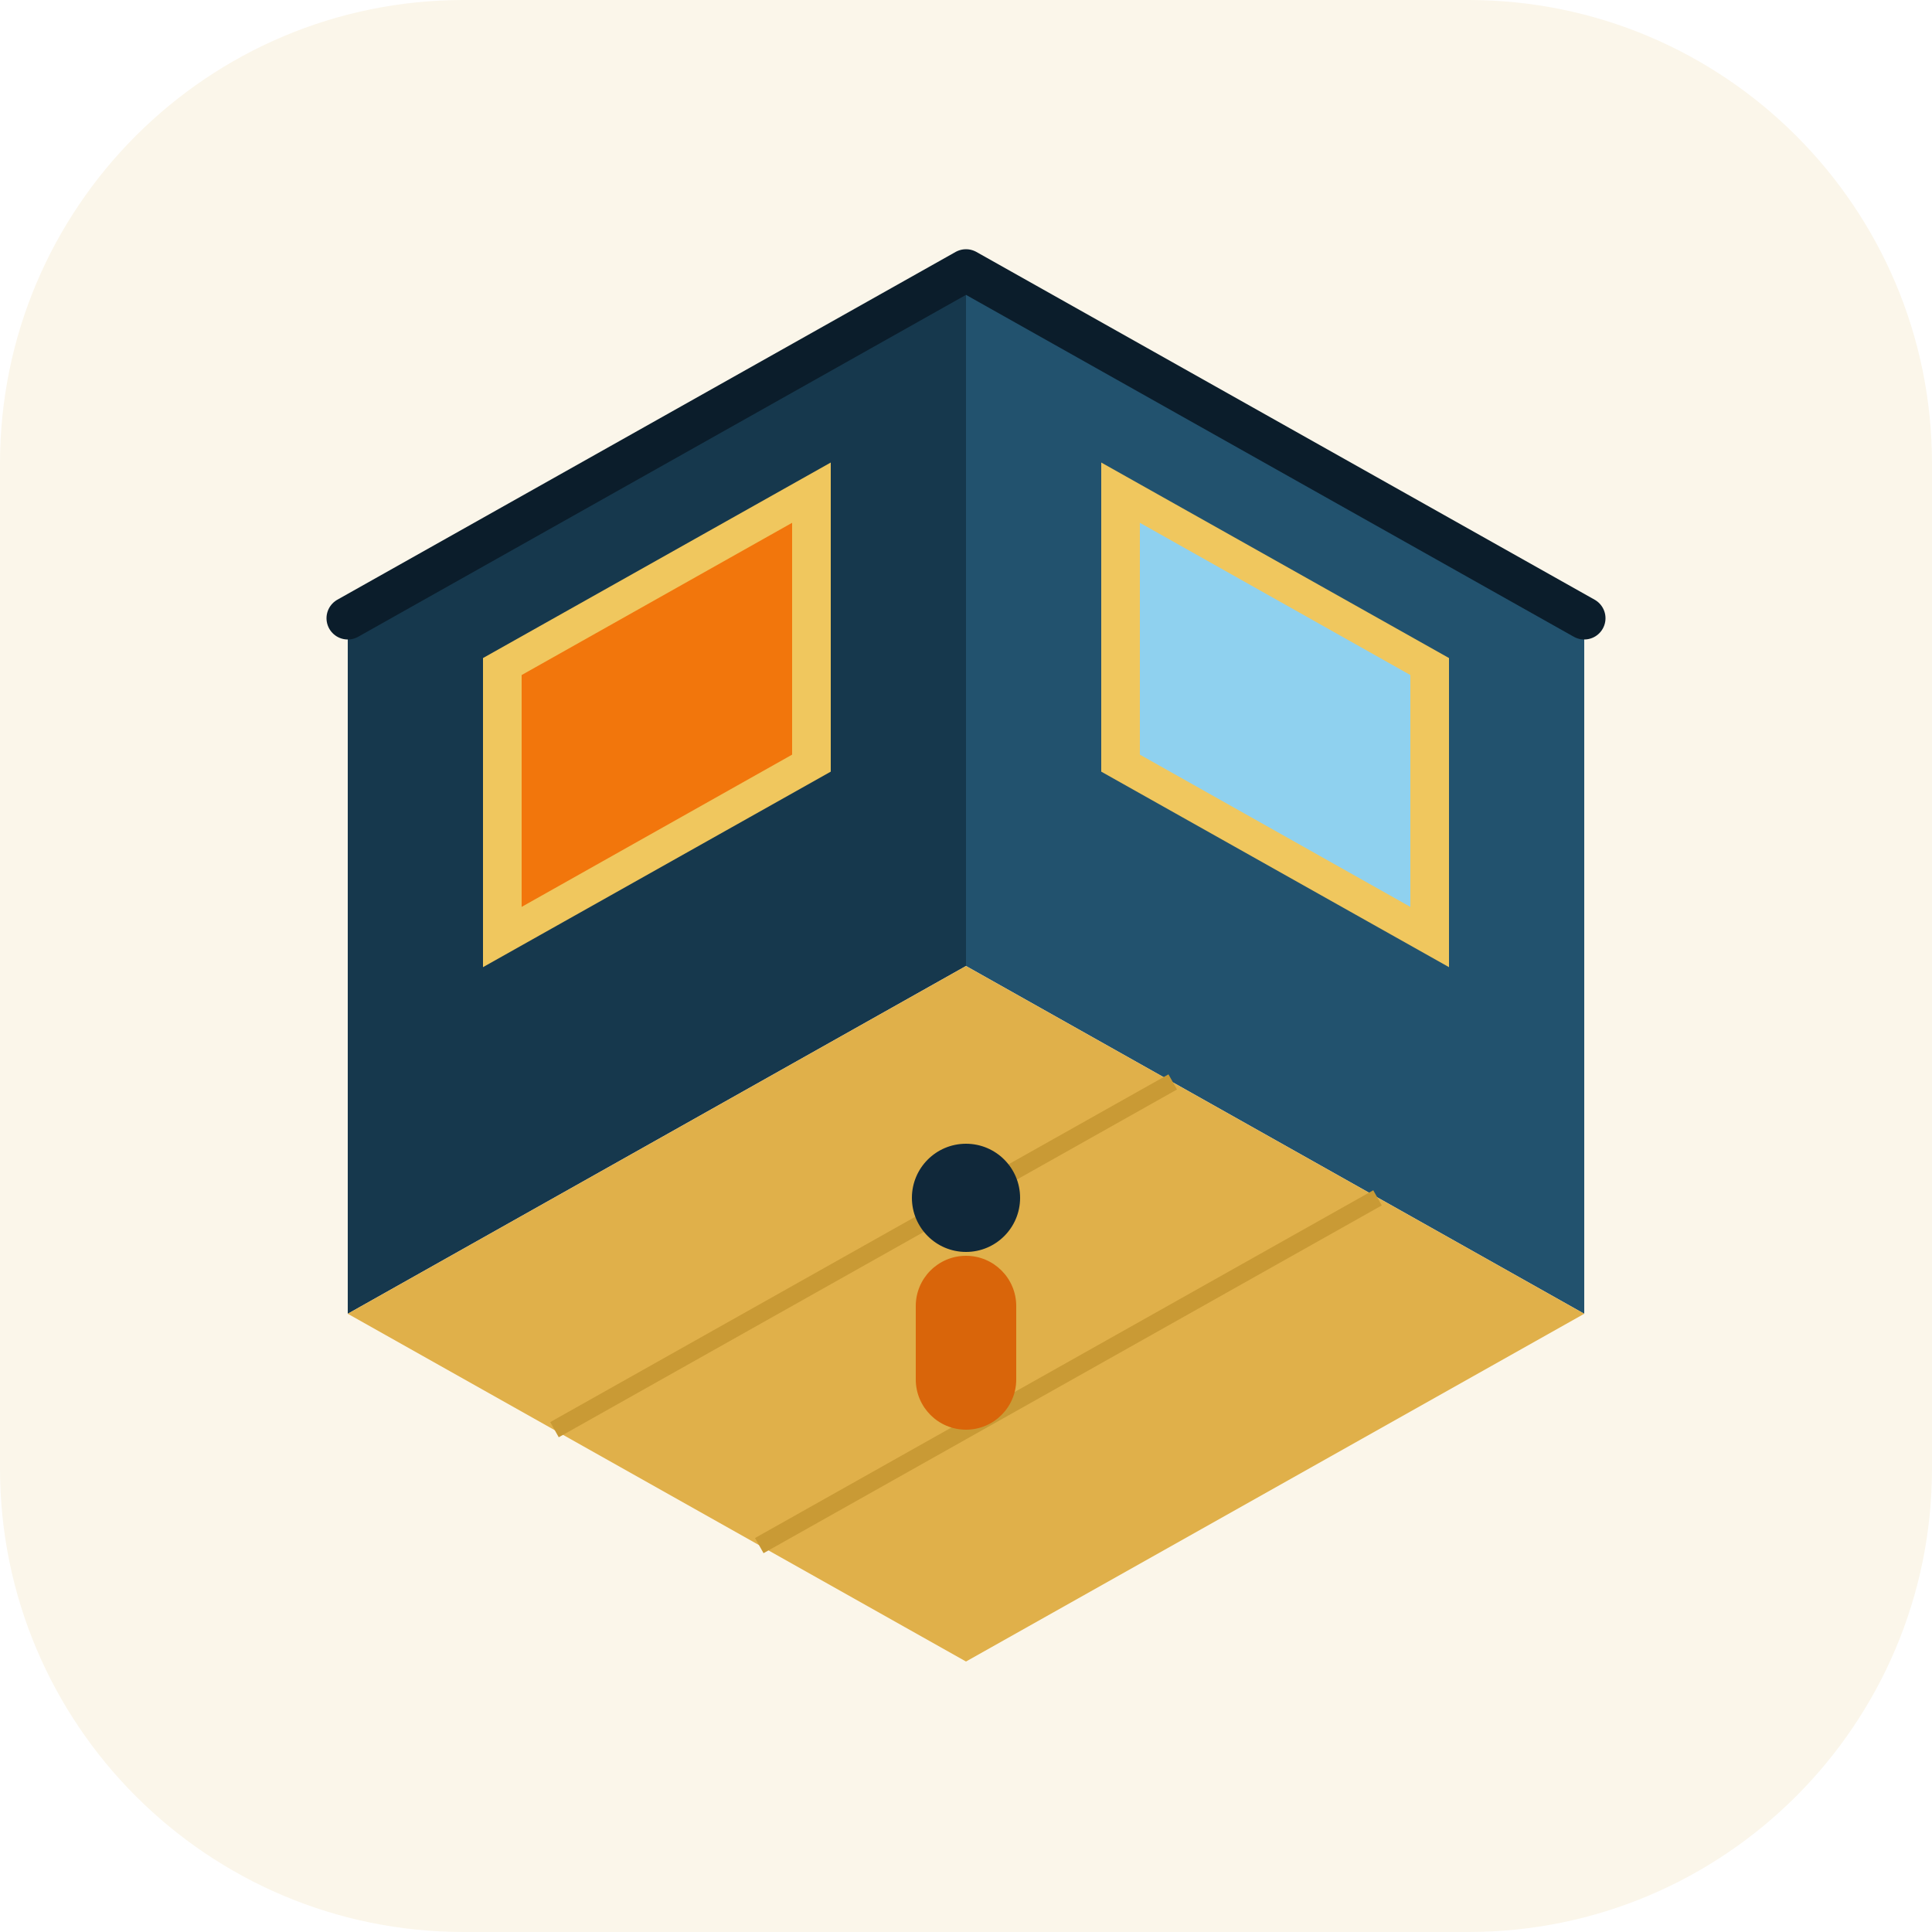
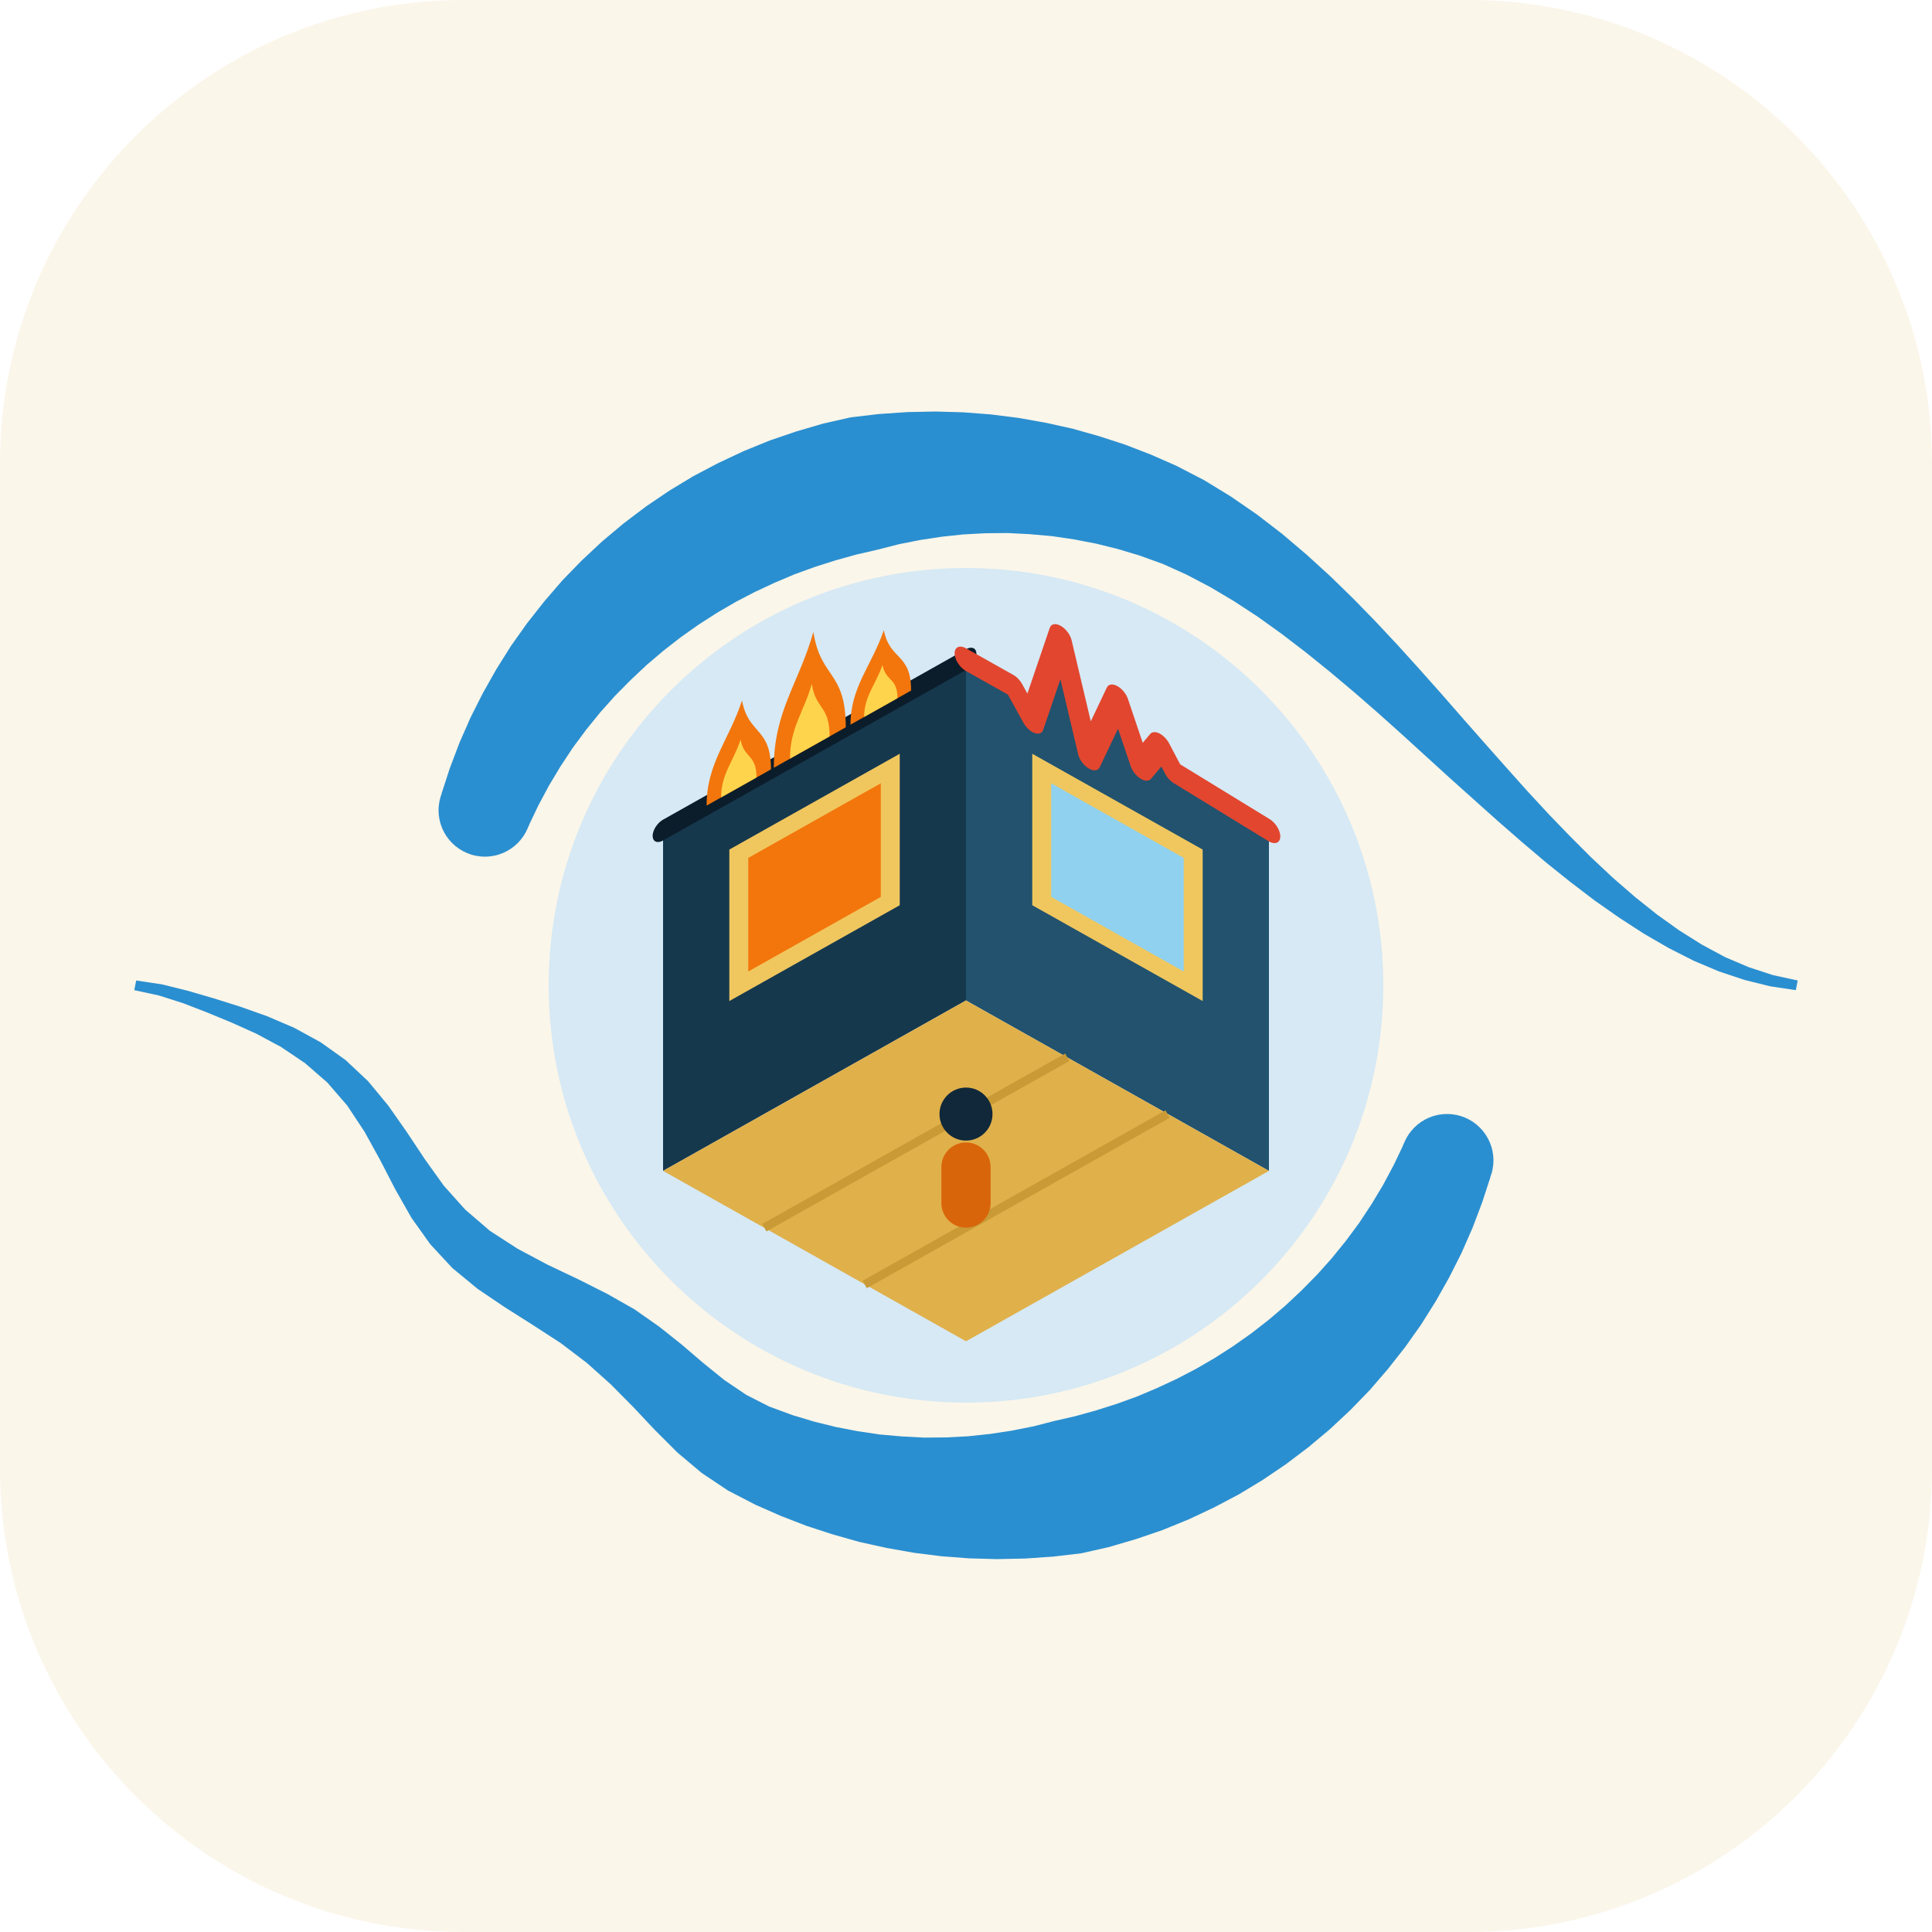
<svg xmlns="http://www.w3.org/2000/svg" viewBox="0 0 100 100">
  <rect width="100" height="100" rx="24" fill="#fbf6ea" />
-   <polygon points="18,68 50,50 50,14 18,32" fill="#16384d" />
-   <polygon points="50,50 82,68 82,32 50,14" fill="#22526e" />
-   <polygon points="18,68 50,50 82,68 50,86" fill="#e0b04a" />
-   <path d="M28.7 74 60.7 56M39.3 80 71.3 62" stroke="#c99a35" stroke-width=".9" />
-   <polyline points="18,32 50,14 82,32" fill="none" stroke="#0b1d2b" stroke-width="2.2" stroke-linecap="round" stroke-linejoin="round" />
-   <polygon points="25,50.06 43,39.94 43,23.94 25,34.06" fill="#f0c75e" />
-   <polygon points="27,46.94 41,39.06 41,27.06 27,34.94" fill="#f2760c" />
-   <polygon points="57,39.94 75,50.06 75,34.06 57,23.94" fill="#f0c75e" />
-   <polygon points="59,39.06 73,46.94 73,34.94 59,27.06" fill="#8fd1ef" />
-   <rect x="47.4" y="65" width="5.2" height="9" rx="2.6" fill="#d9650a" />
-   <circle cx="50" cy="62" r="2.8" fill="#10283a" />
+   <path d="M27.33,42.81 L27.86,41.7 L28.41,40.67 L29.01,39.67 L29.65,38.7 L30.34,37.77 L31.07,36.87 L31.83,36.02 L32.64,35.2 L33.47,34.42 L34.34,33.68 L35.24,32.98 L36.16,32.33 L37.11,31.72 L38.09,31.15 L39.09,30.63 L40.1,30.16 L41.14,29.72 L42.19,29.34 L43.26,29 L44.34,28.7 L45.43,28.45 L46.52,28.17 L47.63,27.95 L48.75,27.78 L49.88,27.66 L51.02,27.6 L52.16,27.59 L53.31,27.65 L54.45,27.75 L55.6,27.92 L56.74,28.14 L57.87,28.42 L58.97,28.75 L60.19,29.19 L61.41,29.74 L62.63,30.38 L63.86,31.11 L65.1,31.92 L66.34,32.81 L67.58,33.76 L68.82,34.76 L70.07,35.81 L71.31,36.89 L72.55,38 L73.79,39.13 L75.03,40.26 L76.28,41.38 L77.52,42.49 L78.77,43.58 L80.02,44.64 L81.28,45.65 L82.54,46.61 L83.81,47.5 L85.09,48.33 L86.37,49.07 L87.67,49.73 L88.97,50.28 L90.29,50.72 L91.62,51.05 L92.95,51.25 L93.05,50.75 L91.76,50.47 L90.51,50.06 L89.29,49.54 L88.1,48.9 L86.92,48.16 L85.76,47.33 L84.62,46.42 L83.49,45.44 L82.37,44.39 L81.26,43.28 L80.15,42.13 L79.05,40.94 L77.95,39.71 L76.85,38.47 L75.74,37.21 L74.63,35.94 L73.51,34.68 L72.37,33.42 L71.22,32.19 L70.05,30.99 L68.85,29.82 L67.62,28.7 L66.36,27.63 L65.06,26.63 L63.71,25.7 L62.32,24.85 L60.89,24.11 L59.57,23.53 L58.25,23.02 L56.9,22.58 L55.52,22.19 L54.12,21.88 L52.71,21.63 L51.28,21.45 L49.84,21.34 L48.4,21.3 L46.95,21.33 L45.49,21.43 L44.04,21.6 L42.62,21.92 L41.22,22.33 L39.84,22.8 L38.49,23.35 L37.17,23.97 L35.88,24.65 L34.64,25.4 L33.43,26.22 L32.28,27.09 L31.17,28.02 L30.11,29.01 L29.11,30.04 L28.17,31.13 L27.28,32.26 L26.45,33.43 L25.69,34.64 L24.99,35.88 L24.35,37.15 L23.78,38.45 L23.28,39.77 L22.86,41.06 Z" fill="#2a8fd0" />
+   <circle cx="25.1" cy="41.94" r="2.4" fill="#2a8fd0" />
+   <path d="M72.67,59.19 L72.14,60.3 L71.59,61.33 L70.99,62.33 L70.35,63.3 L69.66,64.23 L68.93,65.13 L68.17,65.98 L67.36,66.8 L66.53,67.58 L65.66,68.32 L64.76,69.02 L63.84,69.67 L62.89,70.28 L61.91,70.85 L60.91,71.37 L59.9,71.84 L58.86,72.28 L57.81,72.66 L56.74,73 L55.66,73.3 L54.57,73.55 L53.48,73.83 L52.37,74.05 L51.25,74.22 L50.12,74.34 L48.98,74.4 L47.84,74.41 L46.69,74.35 L45.55,74.25 L44.4,74.08 L43.26,73.86 L42.13,73.58 L41.03,73.25 L39.81,72.8 L38.63,72.2 L37.49,71.43 L36.39,70.54 L35.28,69.59 L34.11,68.66 L32.84,67.77 L31.43,66.97 L29.92,66.21 L28.34,65.46 L26.8,64.64 L25.36,63.71 L24.08,62.61 L22.97,61.37 L21.99,60 L21.06,58.6 L20.1,57.23 L19.06,55.97 L17.89,54.87 L16.6,53.95 L15.23,53.2 L13.83,52.6 L12.42,52.1 L11.05,51.67 L9.71,51.28 L8.38,50.95 L7.05,50.75 L6.95,51.25 L8.24,51.53 L9.49,51.93 L10.73,52.41 L11.99,52.93 L13.28,53.51 L14.56,54.2 L15.79,55.03 L16.94,56.03 L17.97,57.22 L18.87,58.58 L19.68,60.05 L20.46,61.56 L21.3,63.04 L22.27,64.4 L23.41,65.63 L24.72,66.71 L26.14,67.67 L27.61,68.6 L29.04,69.53 L30.37,70.54 L31.6,71.64 L32.76,72.81 L33.89,74.01 L35.06,75.18 L36.32,76.24 L37.68,77.15 L39.11,77.89 L40.43,78.47 L41.75,78.98 L43.1,79.42 L44.48,79.81 L45.88,80.12 L47.29,80.37 L48.72,80.55 L50.16,80.66 L51.6,80.7 L53.05,80.67 L54.51,80.57 L55.96,80.4 L57.38,80.08 L58.78,79.67 L60.16,79.2 L61.51,78.65 L62.83,78.03 L64.12,77.35 L65.36,76.6 L66.57,75.78 L67.72,74.91 L68.83,73.98 L69.89,72.99 L70.89,71.96 L71.83,70.87 L72.72,69.74 L73.55,68.57 L74.31,67.36 L75.01,66.12 L75.65,64.85 L76.22,63.55 L76.72,62.23 L77.14,60.94 Z" fill="#2a8fd0" />
+   <circle cx="74.9" cy="60.06" r="2.4" fill="#2a8fd0" />
+   <circle cx="50" cy="51" r="21.6" fill="#d6e9f5" />
+   <g transform="translate(50 51) scale(0.49) translate(-50 -48.4)">
+     <path transform="matrix(1,-0.5625,0,1,18,68)" d="M0,0 L0,-36 L32,-36 L32,0 Z" fill="#16384d" />
+     <path transform="matrix(1,-0.5625,0,1,18,68)" d="M0,-36 L32,-36" fill="none" stroke="#0b1d2b" stroke-width="2.2" stroke-linecap="round" />
+     <path transform="matrix(1,-0.5625,0,1,18,68)" d="M4.6,-36 C4.6,-40.5 6.98,-41.58 8.34,-45 C9.02,-40.95 11.4,-40.5 11.4,-36 Z" fill="#f2760c" />
+     <path transform="matrix(1,-0.5625,0,1,18,68)" d="M6.13,-36 C6.13,-38.48 7.44,-39.07 8.19,-40.95 C8.56,-38.72 9.87,-38.48 9.87,-36 Z" fill="#ffd44d" />
+     <path transform="matrix(1,-0.5625,0,1,18,68)" d="M11.7,-36 C11.7,-42 14.36,-43.44 15.88,-48 C16.64,-42.6 19.3,-42 19.3,-36 Z" fill="#f2760c" />
+     <path transform="matrix(1,-0.5625,0,1,18,68)" d="M13.41,-36 C13.41,-39.3 14.87,-40.09 15.71,-42.6 C16.13,-39.63 17.59,-39.3 17.59,-36 Z" fill="#ffd44d" />
+     <path transform="matrix(1,-0.5625,0,1,18,68)" d="M19.8,-36 C19.8,-40 22.04,-40.96 23.32,-44 C23.96,-40.4 26.2,-40 26.2,-36 Z" fill="#f2760c" />
+     <path transform="matrix(1,-0.5625,0,1,18,68)" d="M21.24,-36 C21.24,-38.2 22.47,-38.73 23.18,-40.4 C23.53,-38.42 24.76,-38.2 24.76,-36 Z" fill="#ffd44d" />
+     <path transform="matrix(1,0.5625,0,1,50,50)" d="M0,0 L0,-36 L5,-36 L7,-33.5 L10,-44 L13,-33 L16,-41 L18.5,-35 L20.5,-38.5 L22,-36.5 L32,-36 L32,0 Z" fill="#22526e" />
+     <path transform="matrix(1,0.5625,0,1,50,50)" d="M0,-36 L5,-36 L7,-33.5 L10,-44 L13,-33 L16,-41 L18.5,-35 L20.5,-38.5 L22,-36.5 L32,-36" fill="none" stroke="#e2462f" stroke-width="2.4" stroke-linecap="round" stroke-linejoin="round" />
+     <polygon points="18,68 50,50 82,68 50,86" fill="#e0b04a" />
+     <path d="M28.7 74 60.7 56M39.3 80 71.3 62" stroke="#c99a35" stroke-width=".9" />
+     <polygon points="25,50.06 43,39.94 43,23.94 25,34.06" fill="#f0c75e" />
+     <polygon points="27,46.94 41,39.06 41,27.06 27,34.94" fill="#f2760c" />
+     <polygon points="57,39.94 75,50.06 75,34.06 57,23.94" fill="#f0c75e" />
+     <polygon points="59,39.06 73,46.94 73,34.94 59,27.06" fill="#8fd1ef" />
+     <rect x="47.4" y="65" width="5.2" height="9" rx="2.6" fill="#d9650a" />
+     <circle cx="50" cy="62" r="2.8" fill="#10283a" />
+   </g>
</svg>
